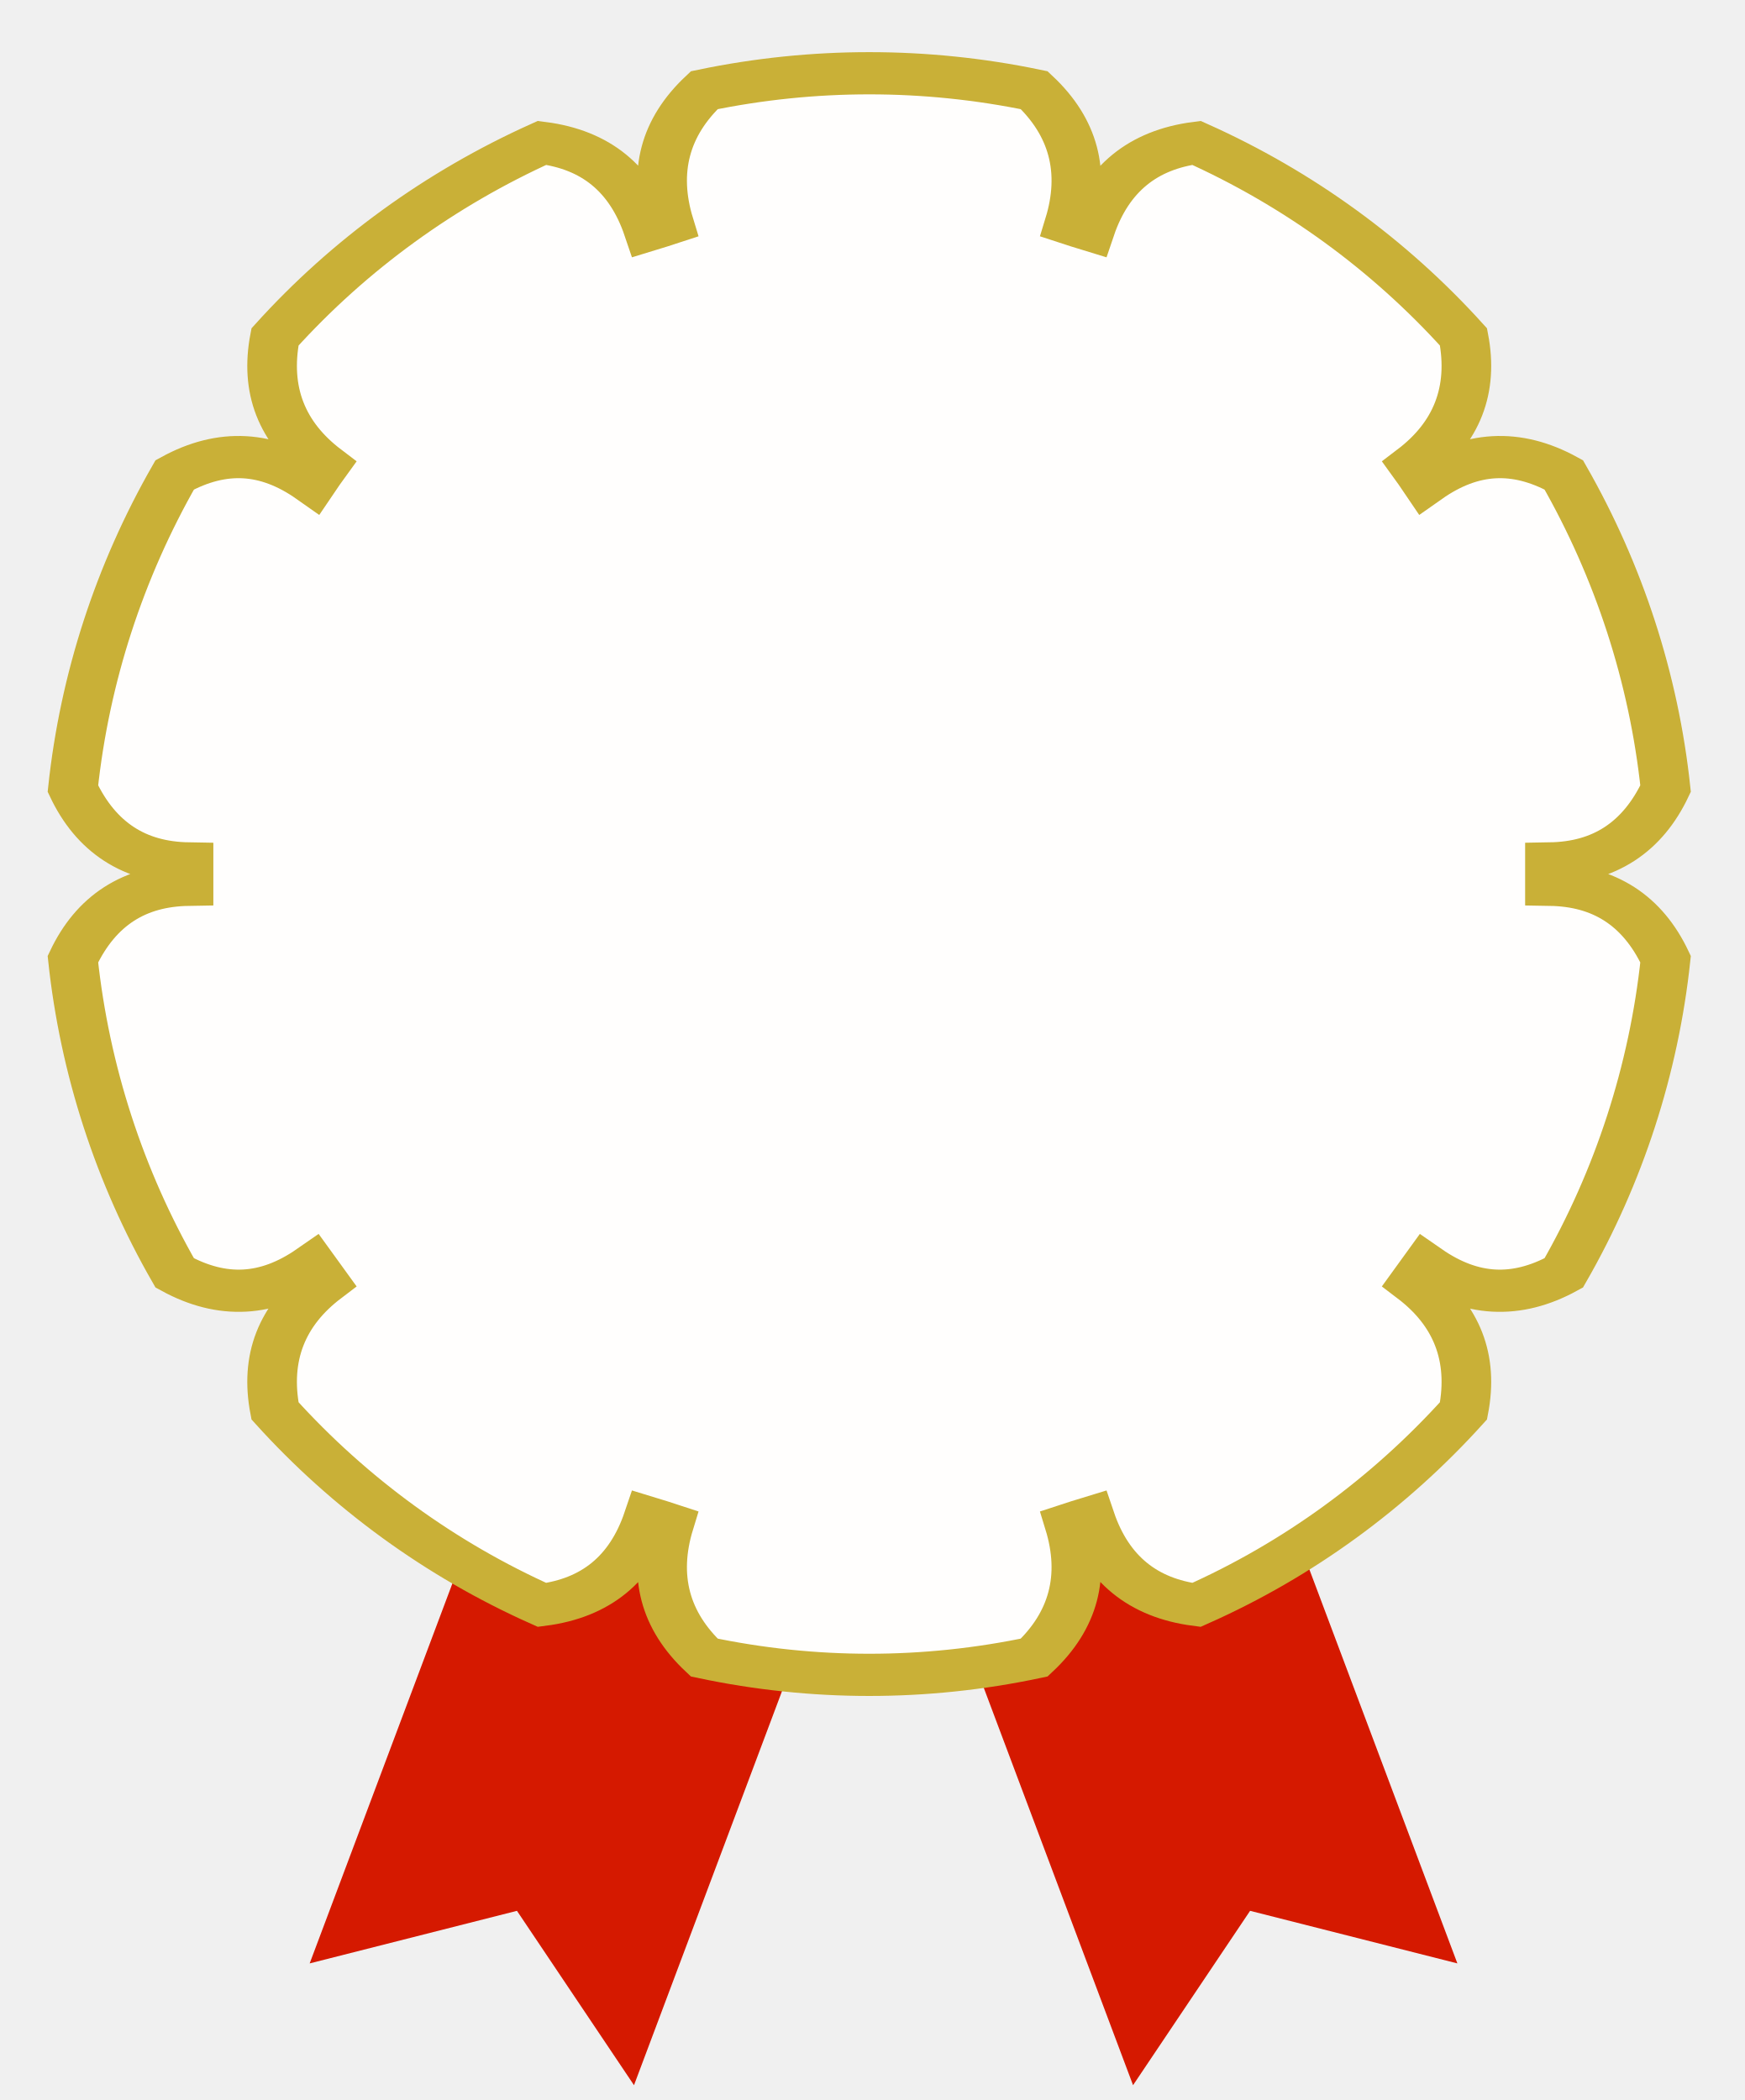
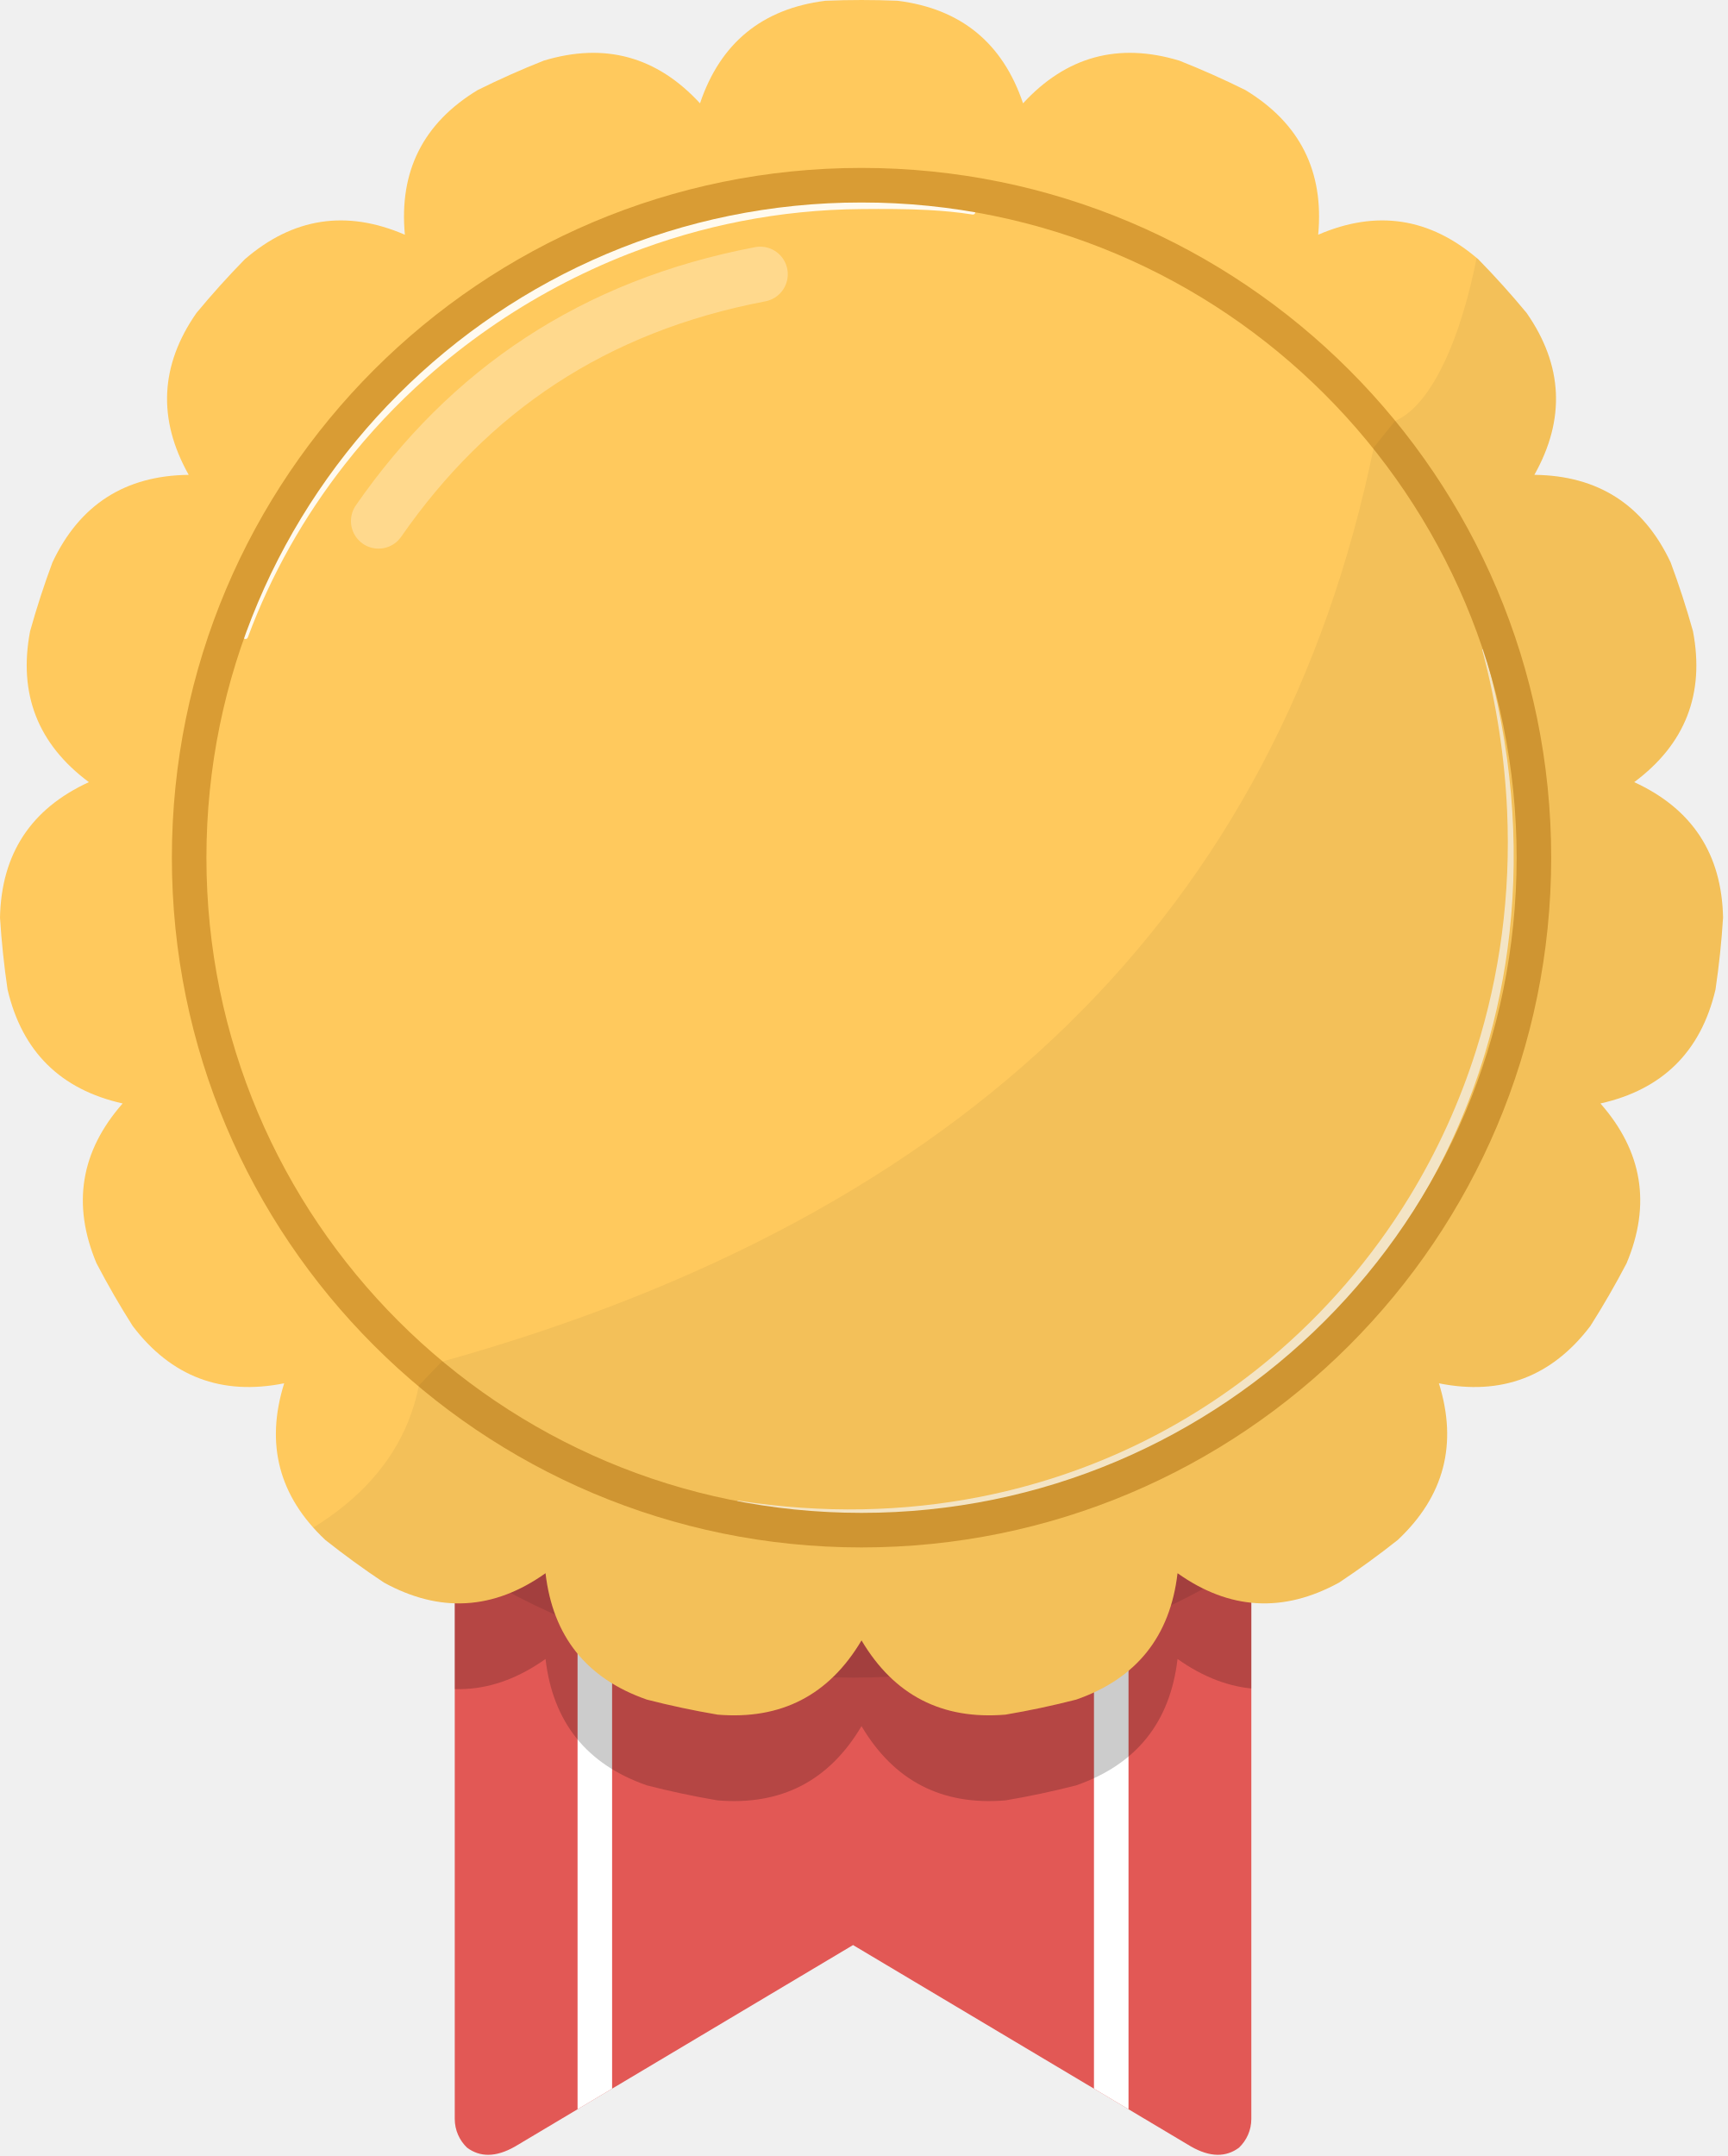
- <svg xmlns="http://www.w3.org/2000/svg" width="100%" height="100%" viewBox="0 0 49 59" version="1.1" xml:space="preserve" style="fill-rule:evenodd;clip-rule:evenodd;stroke-miterlimit:3;">
-   <g transform="matrix(1,0,0,1,-565.951,-241.42)">
-     <g id="Badge" transform="matrix(0.801116,0,0,0.782761,-641.432,-176.045)">
-       <g transform="matrix(-0.665432,-0.255777,-0.407971,1.11174,3807.7,-1009.98)">
-         <path d="M2235.65,1943.28L2218.56,1943.28L2218.56,1965.93L2226.99,1962.24L2235.65,1965.93L2235.65,1943.28Z" style="fill:rgb(213,25,0);" />
+ <svg xmlns="http://www.w3.org/2000/svg" width="100%" height="100%" viewBox="0 0 125 156" version="1.1" xml:space="preserve" style="fill-rule:evenodd;clip-rule:evenodd;stroke-linecap:round;stroke-linejoin:round;stroke-miterlimit:1.5;">
+   <rect id="Badges-V" x="-125.988" y="-408.75" width="2471.14" height="596.484" style="fill:none;" />
+   <g id="Gold">
+     <path d="M33.798,155.396c-0.548,-0.525 -0.889,-1.264 -0.889,-2.082l0,-88.588c0,-1.591 1.292,-2.883 2.882,-2.883l51.881,0c1.591,0 2.882,1.292 2.882,2.883l0,88.588c0,0.819 -0.342,1.558 -0.891,2.083c-0.929,0.689 -2.071,0.717 -3.479,-0.087l-24.452,-14.573l-24.464,14.579c-1.404,0.799 -2.542,0.769 -3.47,0.08Z" style="fill:#e25855;" />
+     <clipPath id="_clip1">
+       <path d="M33.798,155.396c-0.548,-0.525 -0.889,-1.264 -0.889,-2.082l0,-88.588c0,-1.591 1.292,-2.883 2.882,-2.883l51.881,0c1.591,0 2.882,1.292 2.882,2.883l0,88.588c0,0.819 -0.342,1.558 -0.891,2.083c-0.929,0.689 -2.071,0.717 -3.479,-0.087l-24.452,-14.573l-24.464,14.579c-1.404,0.799 -2.542,0.769 -3.47,0.08Z" />
+     </clipPath>
+     <g clip-path="url(#_clip1)">
+       <g>
+         <path d="M43.046,68.644l-0,92.649" style="fill:none;stroke:#fff;stroke-width:2.5px;" />
+         <path d="M80.417,68.644l0,92.649" style="fill:none;stroke:#fff;stroke-width:2.5px;" />
      </g>
-       <g transform="matrix(0.665432,-0.255777,0.407971,1.11174,-731.488,-1009.98)">
-         <path d="M2235.65,1943.28L2218.56,1943.28L2218.56,1965.93L2226.99,1962.24L2235.65,1965.93L2235.65,1943.28Z" style="fill:rgb(213,25,0);" />
-       </g>
-       <g transform="matrix(1.79391,0,0,1.56179,-2497.93,-2438.32)">
-         <path d="M2252.8,1904.79C2250.67,1904.27 2248.48,1904.27 2246.35,1904.79C2245.58,1905.64 2245.35,1906.66 2245.66,1907.85C2245.53,1907.9 2245.4,1907.95 2245.26,1908C2244.92,1906.82 2244.23,1906.16 2243.18,1906C2241.2,1907.05 2239.42,1908.56 2237.96,1910.46C2237.76,1911.68 2238.09,1912.66 2238.93,1913.41C2238.85,1913.54 2238.77,1913.67 2238.69,1913.81C2237.82,1913.09 2236.93,1913.03 2236,1913.63C2234.92,1915.85 2234.24,1918.3 2234.01,1920.84C2234.46,1921.96 2235.21,1922.54 2236.27,1922.56C2236.27,1922.72 2236.27,1922.88 2236.27,1923.05C2235.21,1923.07 2234.46,1923.64 2234.01,1924.76C2234.24,1927.3 2234.92,1929.76 2236,1931.97C2236.93,1932.57 2237.82,1932.51 2238.69,1931.8C2238.77,1931.93 2238.85,1932.06 2238.93,1932.19C2238.09,1932.94 2237.76,1933.92 2237.96,1935.14C2239.42,1937.04 2241.2,1938.56 2243.18,1939.6C2244.23,1939.44 2244.92,1938.78 2245.26,1937.6C2245.4,1937.65 2245.53,1937.7 2245.66,1937.75C2245.35,1938.94 2245.58,1939.96 2246.35,1940.81C2248.48,1941.34 2250.67,1941.34 2252.8,1940.81C2253.57,1939.96 2253.8,1938.94 2253.49,1937.75C2253.62,1937.7 2253.75,1937.65 2253.89,1937.6C2254.23,1938.78 2254.93,1939.44 2255.97,1939.6C2257.96,1938.56 2259.73,1937.04 2261.19,1935.14C2261.39,1933.92 2261.06,1932.94 2260.22,1932.19C2260.3,1932.06 2260.38,1931.93 2260.46,1931.8C2261.33,1932.51 2262.22,1932.57 2263.15,1931.97C2264.23,1929.76 2264.91,1927.3 2265.14,1924.76C2264.69,1923.64 2263.94,1923.07 2262.88,1923.05C2262.88,1922.88 2262.88,1922.72 2262.88,1922.56C2263.94,1922.54 2264.69,1921.96 2265.14,1920.84C2264.91,1918.3 2264.23,1915.85 2263.15,1913.63C2262.22,1913.03 2261.33,1913.09 2260.46,1913.81C2260.38,1913.67 2260.3,1913.54 2260.22,1913.41C2261.06,1912.66 2261.39,1911.68 2261.19,1910.46C2259.73,1908.56 2257.96,1907.05 2255.97,1906C2254.93,1906.16 2254.23,1906.82 2253.89,1908C2253.75,1907.95 2253.62,1907.9 2253.49,1907.85C2253.8,1906.66 2253.57,1905.64 2252.8,1904.79Z" style="fill:rgb(255,254,253);stroke:rgb(201,176,55);stroke-width:0.97px;" />
-       </g>
+       <circle cx="61.732" cy="68.263" r="53.125" style="fill-opacity:0.1;" />
+       <path d="M64.962,6.26c-1.743,-0.073 -3.489,-0.073 -5.232,0c-4.575,0.578 -7.599,3.052 -9.073,7.421c-3.124,-3.392 -6.893,-4.422 -11.307,-3.089c-1.623,0.643 -3.217,1.352 -4.78,2.128c-3.944,2.389 -5.701,5.879 -5.271,10.47c-4.233,-1.828 -8.095,-1.236 -11.586,1.777c-1.22,1.247 -2.388,2.544 -3.5,3.888c-2.632,3.787 -2.818,7.69 -0.557,11.709c-4.611,0.051 -7.898,2.163 -9.861,6.336c-0.608,1.635 -1.148,3.295 -1.617,4.976c-0.864,4.529 0.554,8.17 4.254,10.922c-4.192,1.923 -6.335,5.189 -6.432,9.799c0.11,1.742 0.292,3.478 0.547,5.204c1.053,4.489 3.829,7.238 8.328,8.248c-3.046,3.461 -3.676,7.317 -1.889,11.568c0.808,1.546 1.681,3.057 2.615,4.531c2.788,3.673 6.443,5.055 10.964,4.147c-1.376,4.401 -0.383,8.18 2.978,11.337c1.368,1.083 2.78,2.109 4.233,3.075c4.041,2.221 7.942,1.998 11.702,-0.67c0.534,4.58 2.978,7.628 7.333,9.145c1.69,0.434 3.397,0.796 5.117,1.087c4.595,0.386 8.068,-1.404 10.418,-5.372c2.35,3.968 5.823,5.758 10.418,5.372c1.72,-0.291 3.428,-0.653 5.118,-1.087c4.354,-1.517 6.798,-4.565 7.332,-9.145c3.761,2.668 7.661,2.891 11.702,0.67c1.453,-0.966 2.866,-1.992 4.233,-3.075c3.361,-3.157 4.354,-6.936 2.979,-11.337c4.521,0.908 8.175,-0.474 10.963,-4.147c0.935,-1.474 1.807,-2.985 2.616,-4.531c1.787,-4.251 1.157,-8.107 -1.89,-11.568c4.499,-1.01 7.275,-3.759 8.328,-8.248c0.255,-1.726 0.438,-3.462 0.547,-5.204c-0.096,-4.61 -2.24,-7.876 -6.431,-9.799c3.7,-2.752 5.117,-6.393 4.253,-10.922c-0.469,-1.681 -1.008,-3.341 -1.616,-4.976c-1.964,-4.173 -5.251,-6.285 -9.862,-6.336c2.261,-4.019 2.075,-7.922 -0.556,-11.709c-1.112,-1.344 -2.28,-2.641 -3.501,-3.888c-3.491,-3.013 -7.353,-3.605 -11.586,-1.777c0.43,-4.591 -1.326,-8.081 -5.271,-10.47c-1.563,-0.776 -3.157,-1.485 -4.779,-2.128c-4.415,-1.333 -8.184,-0.303 -11.308,3.089c-1.474,-4.369 -4.498,-6.843 -9.073,-7.421Z" style="fill-opacity:0.2;" />
+     </g>
+     <path d="M64.962,0.055c-1.743,-0.073 -3.489,-0.073 -5.232,-0c-4.575,0.578 -7.599,3.051 -9.073,7.421c-3.124,-3.392 -6.893,-4.422 -11.307,-3.089c-1.623,0.642 -3.217,1.352 -4.78,2.128c-3.944,2.389 -5.701,5.878 -5.271,10.469c-4.233,-1.828 -8.095,-1.235 -11.586,1.778c-1.22,1.246 -2.388,2.544 -3.5,3.888c-2.632,3.786 -2.818,7.689 -0.557,11.708c-4.611,0.052 -7.898,2.164 -9.861,6.336c-0.608,1.636 -1.148,3.296 -1.617,4.976c-0.864,4.53 0.554,8.17 4.254,10.923c-4.192,1.922 -6.335,5.189 -6.432,9.799c0.11,1.741 0.292,3.477 0.547,5.203c1.053,4.49 3.829,7.239 8.328,8.248c-3.046,3.461 -3.676,7.317 -1.889,11.568c0.808,1.546 1.681,3.058 2.615,4.531c2.788,3.673 6.443,5.056 10.964,4.148c-1.376,4.401 -0.383,8.18 2.978,11.336c1.368,1.084 2.78,2.11 4.233,3.076c4.041,2.221 7.942,1.998 11.702,-0.671c0.534,4.58 2.978,7.629 7.333,9.145c1.69,0.434 3.397,0.797 5.117,1.088c4.595,0.386 8.068,-1.405 10.418,-5.372c2.35,3.967 5.823,5.758 10.418,5.372c1.72,-0.291 3.428,-0.654 5.118,-1.088c4.354,-1.516 6.798,-4.565 7.332,-9.145c3.761,2.669 7.661,2.892 11.702,0.671c1.453,-0.966 2.866,-1.992 4.233,-3.076c3.361,-3.156 4.354,-6.935 2.979,-11.336c4.521,0.908 8.175,-0.475 10.963,-4.148c0.935,-1.473 1.807,-2.985 2.616,-4.531c1.787,-4.251 1.157,-8.107 -1.89,-11.568c4.499,-1.009 7.275,-3.758 8.328,-8.248c0.255,-1.726 0.438,-3.462 0.547,-5.203c-0.096,-4.61 -2.24,-7.877 -6.431,-9.799c3.7,-2.753 5.117,-6.393 4.253,-10.923c-0.469,-1.68 -1.008,-3.34 -1.616,-4.976c-1.964,-4.172 -5.251,-6.284 -9.862,-6.336c2.261,-4.019 2.075,-7.922 -0.556,-11.708c-1.112,-1.344 -2.28,-2.642 -3.501,-3.888c-3.491,-3.013 -7.353,-3.606 -11.586,-1.778c0.43,-4.591 -1.326,-8.08 -5.271,-10.469c-1.563,-0.776 -3.157,-1.486 -4.779,-2.128c-4.415,-1.333 -8.184,-0.303 -11.308,3.089c-1.474,-4.37 -4.498,-6.843 -9.073,-7.421Z" style="fill:#ffc95d;" />
+     <clipPath id="_clip2">
+       <path d="M64.962,0.055c-1.743,-0.073 -3.489,-0.073 -5.232,-0c-4.575,0.578 -7.599,3.051 -9.073,7.421c-3.124,-3.392 -6.893,-4.422 -11.307,-3.089c-1.623,0.642 -3.217,1.352 -4.78,2.128c-3.944,2.389 -5.701,5.878 -5.271,10.469c-4.233,-1.828 -8.095,-1.235 -11.586,1.778c-1.22,1.246 -2.388,2.544 -3.5,3.888c-2.632,3.786 -2.818,7.689 -0.557,11.708c-4.611,0.052 -7.898,2.164 -9.861,6.336c-0.608,1.636 -1.148,3.296 -1.617,4.976c-0.864,4.53 0.554,8.17 4.254,10.923c-4.192,1.922 -6.335,5.189 -6.432,9.799c0.11,1.741 0.292,3.477 0.547,5.203c1.053,4.49 3.829,7.239 8.328,8.248c-3.046,3.461 -3.676,7.317 -1.889,11.568c0.808,1.546 1.681,3.058 2.615,4.531c2.788,3.673 6.443,5.056 10.964,4.148c-1.376,4.401 -0.383,8.18 2.978,11.336c1.368,1.084 2.78,2.11 4.233,3.076c4.041,2.221 7.942,1.998 11.702,-0.671c0.534,4.58 2.978,7.629 7.333,9.145c1.69,0.434 3.397,0.797 5.117,1.088c4.595,0.386 8.068,-1.405 10.418,-5.372c2.35,3.967 5.823,5.758 10.418,5.372c1.72,-0.291 3.428,-0.654 5.118,-1.088c4.354,-1.516 6.798,-4.565 7.332,-9.145c3.761,2.669 7.661,2.892 11.702,0.671c1.453,-0.966 2.866,-1.992 4.233,-3.076c3.361,-3.156 4.354,-6.935 2.979,-11.336c4.521,0.908 8.175,-0.475 10.963,-4.148c0.935,-1.473 1.807,-2.985 2.616,-4.531c1.787,-4.251 1.157,-8.107 -1.89,-11.568c4.499,-1.009 7.275,-3.758 8.328,-8.248c0.255,-1.726 0.438,-3.462 0.547,-5.203c-0.096,-4.61 -2.24,-7.877 -6.431,-9.799c3.7,-2.753 5.117,-6.393 4.253,-10.923c-0.469,-1.68 -1.008,-3.34 -1.616,-4.976c-1.964,-4.172 -5.251,-6.284 -9.862,-6.336c2.261,-4.019 2.075,-7.922 -0.556,-11.708c-1.112,-1.344 -2.28,-2.642 -3.501,-3.888c-3.491,-3.013 -7.353,-3.606 -11.586,-1.778c0.43,-4.591 -1.326,-8.08 -5.271,-10.469c-1.563,-0.776 -3.157,-1.486 -4.779,-2.128c-4.415,-1.333 -8.184,-0.303 -11.308,3.089c-1.474,-4.37 -4.498,-6.843 -9.073,-7.421Z" />
+     </clipPath>
+     <g clip-path="url(#_clip2)">
+       <path d="M107.27,47.047c1.042,3.934 1.622,7.814 1.793,11.597c0.275,6.095 -0.532,11.936 -2.241,17.346c-1.191,3.769 -2.82,7.327 -4.831,10.615c-1.361,2.224 -2.896,4.323 -4.586,6.283c-1.696,1.967 -3.547,3.794 -5.541,5.458c-2.976,2.483 -6.265,4.604 -9.817,6.294c-3.469,1.65 -7.184,2.891 -11.094,3.661c-5.509,1.085 -11.402,1.239 -17.529,0.277c-0.036,-0.006 -0.07,0.018 -0.076,0.054c-0.006,0.036 0.018,0.069 0.054,0.075c6.144,1.084 12.076,1.047 17.637,0.052c3.97,-0.71 7.751,-1.908 11.284,-3.53c3.63,-1.666 7,-3.779 10.044,-6.274c2.044,-1.676 3.941,-3.523 5.669,-5.523c1.721,-1.993 3.273,-4.138 4.641,-6.411c2.018,-3.354 3.635,-6.988 4.793,-10.831c0.842,-2.798 1.44,-5.708 1.77,-8.703c0.719,-6.509 0.177,-13.421 -1.844,-20.474c-0.009,-0.035 -0.045,-0.056 -0.08,-0.046c-0.035,0.01 -0.055,0.046 -0.046,0.08Z" style="fill:#fff;fill-opacity:0.7;" />
+       <path d="M17.933,46.123c1.689,-4.552 4.079,-8.761 7.022,-12.519c1.774,-2.266 3.751,-4.367 5.902,-6.277c1.43,-1.271 2.937,-2.457 4.512,-3.553c1.567,-1.092 3.202,-2.094 4.897,-2.999c1.682,-0.899 3.423,-1.704 5.216,-2.404c5.239,-2.045 10.924,-3.199 16.864,-3.244c1.605,-0.015 3.235,-0.016 4.836,0.071c1.085,0.059 2.156,0.159 3.196,0.325c0.095,0.016 0.185,-0.048 0.201,-0.143c0.016,-0.095 -0.048,-0.185 -0.143,-0.201c-1.049,-0.189 -2.131,-0.312 -3.228,-0.393c-1.608,-0.118 -3.248,-0.146 -4.862,-0.16c-6.02,-0.046 -11.805,1.021 -17.139,3.029c-1.832,0.69 -3.611,1.491 -5.326,2.397c-1.728,0.913 -3.392,1.933 -4.982,3.05c-1.597,1.121 -3.119,2.342 -4.559,3.65c-2.161,1.964 -4.138,4.126 -5.898,6.457c-2.908,3.85 -5.225,8.161 -6.837,12.796c-0.033,0.091 0.014,0.19 0.105,0.223c0.09,0.032 0.19,-0.015 0.223,-0.105Z" style="fill:#fff;fill-opacity:0.9;" />
+       <path d="M27.392,37.701c6.549,-9.429 15.531,-15.554 27.622,-17.858" style="fill:none;stroke:#fff;stroke-opacity:0.3;stroke-width:3.99px;" />
+       <circle cx="62.346" cy="62.058" r="48.658" style="fill:none;stroke:#d99c34;stroke-width:2.5px;" />
+       <path id="schatten" d="M105.75,5.272c28.683,11.961 47.219,39.978 47.219,72.971c-0,43.793 -35.555,79.348 -79.348,79.348c-33.322,-0 -68.517,-42.071 -68.517,-42.071c-0,-0 22.384,-0.837 25.21,-15.273l1.648,-1.716c37.944,-10.583 60.533,-32.553 67.45,-66.146l1.529,-1.916c6.08,-2.567 8.78,-24.383 4.809,-25.197Z" style="fill-opacity:0.05;" />
    </g>
  </g>
+   <g id="Gold1" />
+   <g id="Gold2" />
+   <g id="Gold3" />
+   <g id="Gold4" />
+   <g id="Gold5" />
+   <g id="Gold6" />
+   <g id="Gold7" />
+   <g id="Gold8" />
+   <g id="Gold9" />
+   <g id="Gold10" />
+   <g id="Gold11" />
+   <g id="Gold12" />
+   <g id="Gold13" />
+   <g id="Silver" />
+   <g id="Silver1" />
+   <g id="Silver2" />
+   <g id="Silver3" />
+   <g id="Silver4" />
+   <g id="Silver5" />
+   <g id="Silver6" />
+   <g id="Silver7" />
+   <g id="Silver8" />
+   <g id="Silver9" />
+   <g id="Silver10" />
+   <g id="Silver11" />
+   <g id="Silver12" />
+   <g id="Silver13" />
+   <g id="Bronze" />
+   <g id="Bronze1" />
+   <g id="Bronze2" />
+   <g id="Bronze3" />
+   <g id="Bronze4" />
+   <g id="Bronze5" />
+   <g id="Bronze6" />
+   <g id="Bronze7" />
+   <g id="Bronze8" />
+   <g id="Bronze9" />
+   <g id="Bronze10" />
+   <g id="Bronze11" />
+   <g id="Bronze12" />
+   <g id="Bronze13" />
+   <g id="Bronze14" />
</svg>
